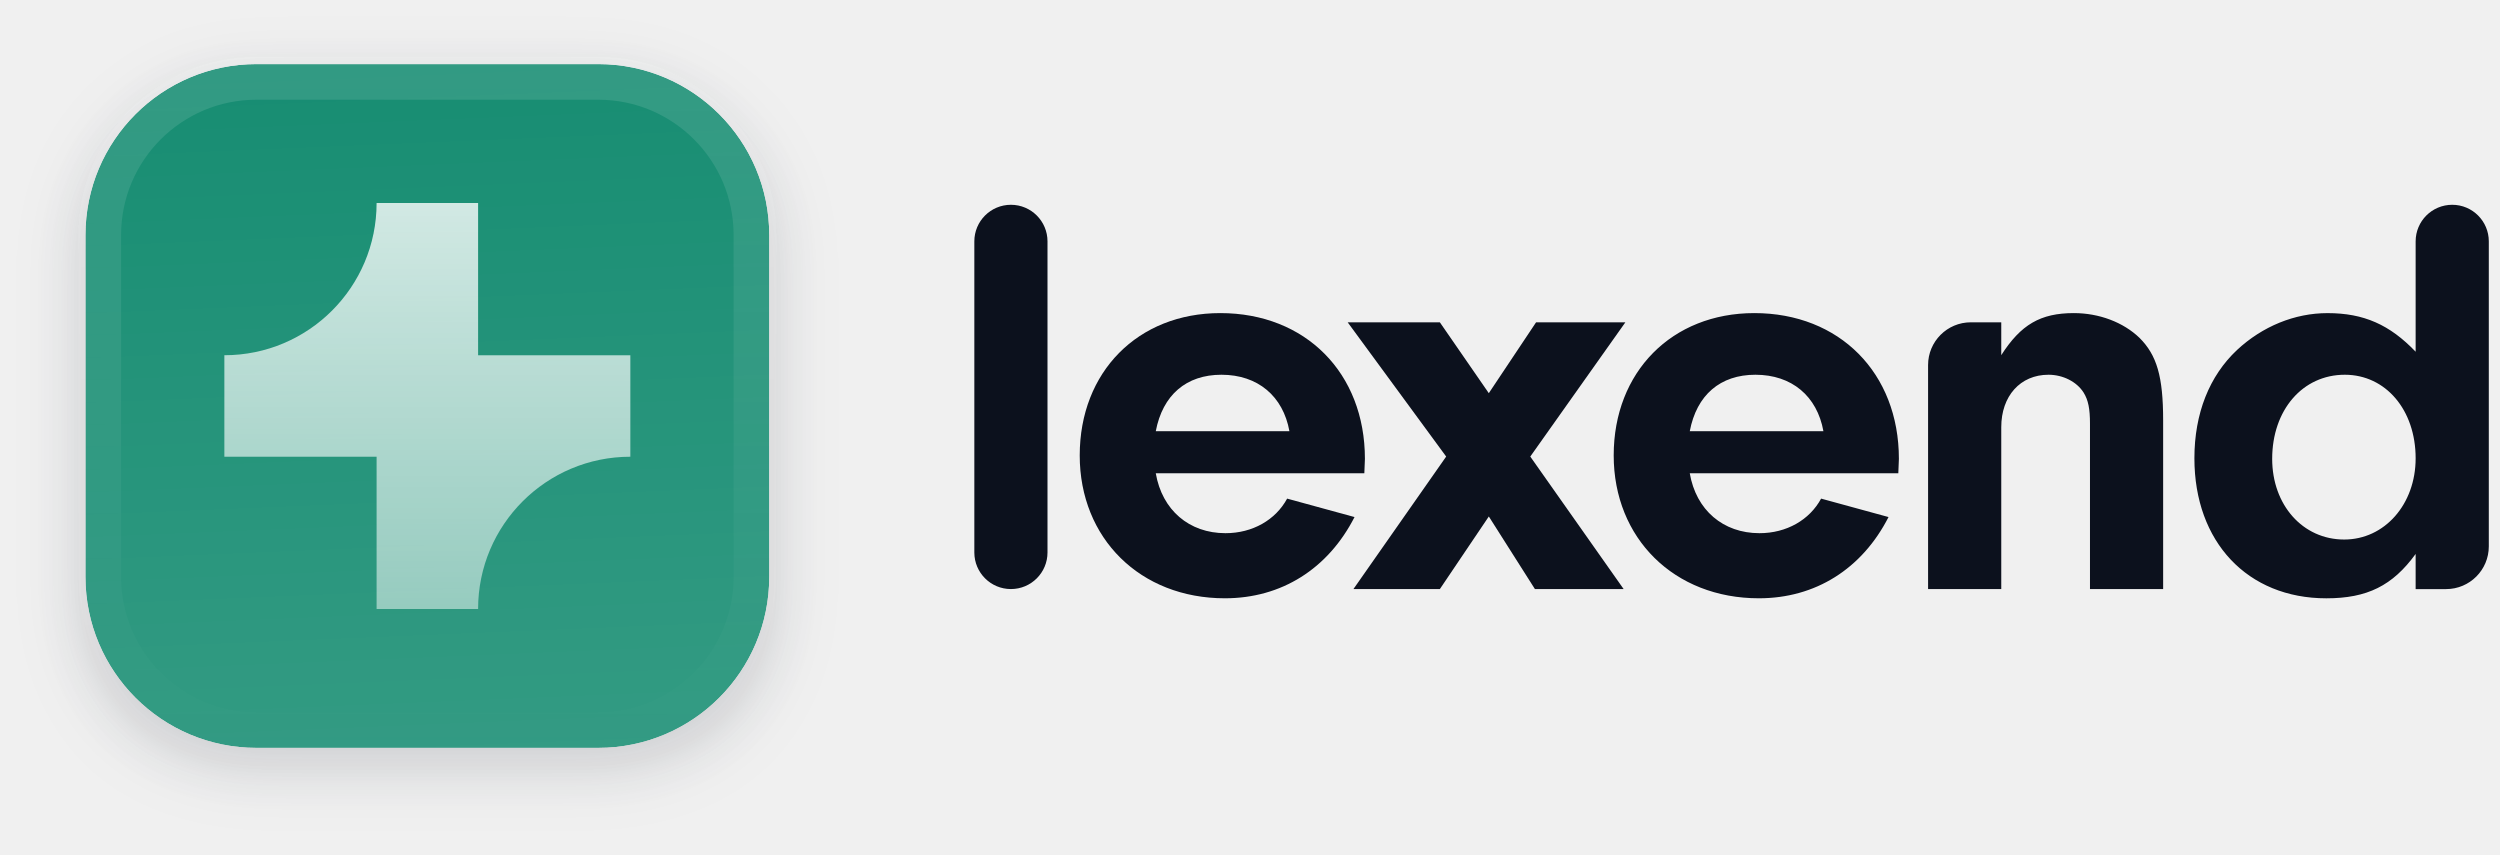
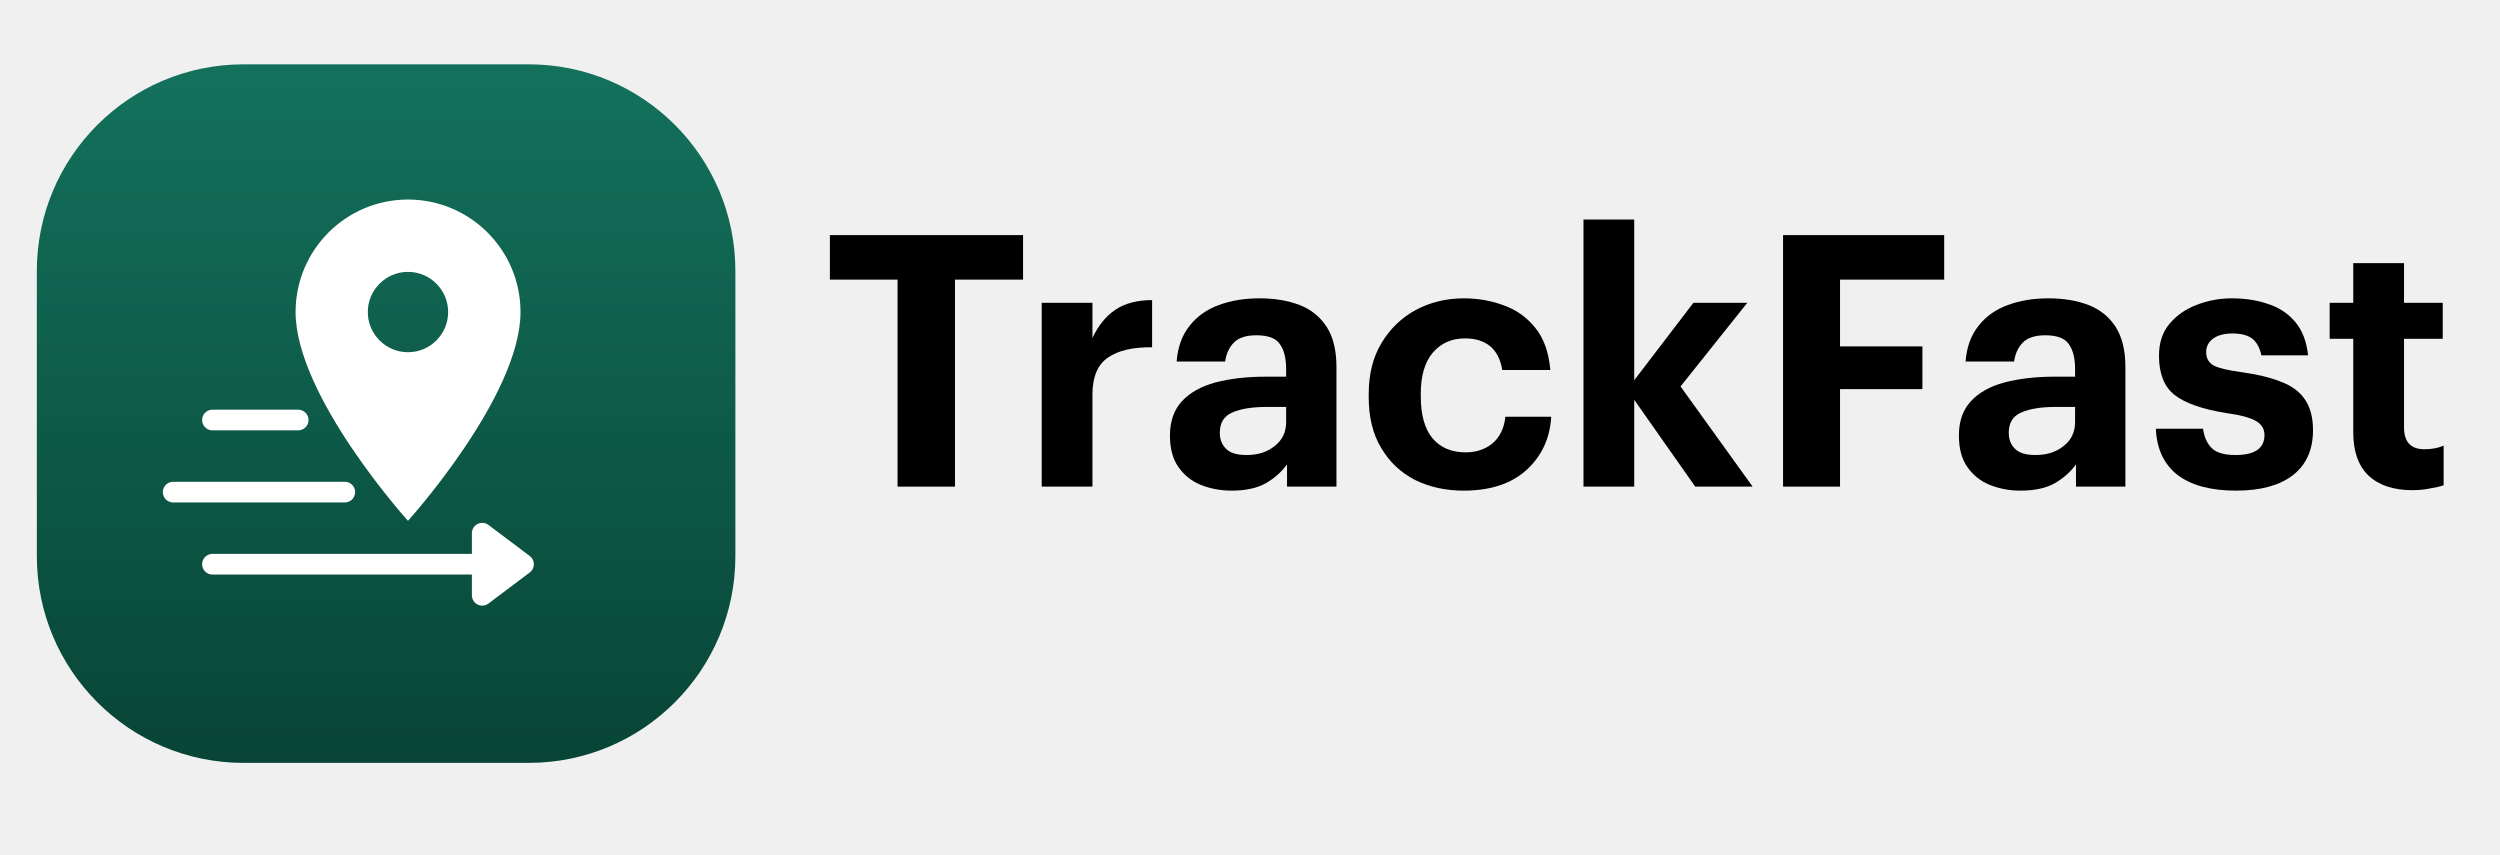
- <svg xmlns="http://www.w3.org/2000/svg" width="117" height="40" viewBox="0 0 117 40" fill="none">
-   <g filter="url(#filter0_dd_1019_33137)">
-     <mask id="a" style="mask-type:luminance" maskUnits="userSpaceOnUse" x="4" y="3" width="32" height="32">
-       <path d="M28 3H12a8 8 0 00-8 8v16a8 8 0 008 8h16a8 8 0 008-8V11a8 8 0 00-8-8z" fill="#fff" />
-     </mask>
-     <g mask="url(#a)">
-       <path d="M28 3H12a8 8 0 00-8 8v16a8 8 0 008 8h16a8 8 0 008-8V11a8 8 0 00-8-8z" fill="#178D72" />
-       <path d="M4 3h32v32H4V3z" fill="url(#paint0_linear_1019_33137)" />
-       <path d="M17.625 9.5a7.125 7.125 0 01-7.125 7.125v4.75h7.125V28.5h4.75a7.125 7.125 0 017.125-7.125v-4.75h-7.125V9.5h-4.75z" fill="url(#paint1_linear_1019_33137)" />
+ <svg xmlns="http://www.w3.org/2000/svg" width="117" zoomAndPan="magnify" viewBox="0 0 87.75 30" height="40" preserveAspectRatio="xMidYMid meet" version="1.0">
+   <defs>
+     <g />
+     <clipPath id="abd008b645">
+       <path d="M 28 6 L 86.215 6 L 86.215 20 L 28 20 Z M 28 6 " clip-rule="nonzero" />
+     </clipPath>
+     <clipPath id="d0aa66f4bb">
+       <rect x="0" width="59" y="0" height="14" />
+     </clipPath>
+     <clipPath id="24b39cafb3">
+       <path d="M 1.293 2.258 L 25.812 2.258 L 25.812 26.777 L 1.293 26.777 Z M 1.293 2.258 " clip-rule="nonzero" />
+     </clipPath>
+     <clipPath id="138787fa26">
+       <path d="M 25.812 9.512 L 25.812 19.523 C 25.812 23.527 22.566 26.777 18.559 26.777 L 8.547 26.777 C 4.543 26.777 1.293 23.527 1.293 19.523 L 1.293 9.512 C 1.293 5.504 4.543 2.258 8.547 2.258 L 18.559 2.258 C 22.566 2.258 25.812 5.504 25.812 9.512 Z M 25.812 9.512 " clip-rule="nonzero" />
+     </clipPath>
+     <clipPath id="c90cff9539">
+       <path d="M 0.293 0.258 L 24.812 0.258 L 24.812 24.777 L 0.293 24.777 Z M 0.293 0.258 " clip-rule="nonzero" />
+     </clipPath>
+     <clipPath id="1ae337490a">
+       <path d="M 24.812 7.512 L 24.812 17.523 C 24.812 21.527 21.566 24.777 17.559 24.777 L 7.547 24.777 C 3.543 24.777 0.293 21.527 0.293 17.523 L 0.293 7.512 C 0.293 3.504 3.543 0.258 7.547 0.258 L 17.559 0.258 C 21.566 0.258 24.812 3.504 24.812 7.512 Z M 24.812 7.512 " clip-rule="nonzero" />
+     </clipPath>
+     <linearGradient x1="128" gradientTransform="matrix(0.0957812, 0, 0, 0.0957812, 0.294353, 0.256135)" y1="0" x2="128" gradientUnits="userSpaceOnUse" y2="256" id="27bbd8c328">
+       <stop stop-opacity="1" stop-color="rgb(7.449%, 44.31%, 35.689%)" offset="0" />
+       <stop stop-opacity="1" stop-color="rgb(7.416%, 44.171%, 35.576%)" offset="0.016" />
+       <stop stop-opacity="1" stop-color="rgb(7.349%, 43.895%, 35.349%)" offset="0.031" />
+       <stop stop-opacity="1" stop-color="rgb(7.281%, 43.62%, 35.123%)" offset="0.047" />
+       <stop stop-opacity="1" stop-color="rgb(7.213%, 43.344%, 34.895%)" offset="0.062" />
+       <stop stop-opacity="1" stop-color="rgb(7.146%, 43.068%, 34.668%)" offset="0.078" />
+       <stop stop-opacity="1" stop-color="rgb(7.079%, 42.793%, 34.442%)" offset="0.094" />
+       <stop stop-opacity="1" stop-color="rgb(7.011%, 42.517%, 34.215%)" offset="0.109" />
+       <stop stop-opacity="1" stop-color="rgb(6.944%, 42.241%, 33.989%)" offset="0.125" />
+       <stop stop-opacity="1" stop-color="rgb(6.877%, 41.966%, 33.762%)" offset="0.141" />
+       <stop stop-opacity="1" stop-color="rgb(6.81%, 41.69%, 33.534%)" offset="0.156" />
+       <stop stop-opacity="1" stop-color="rgb(6.741%, 41.415%, 33.308%)" offset="0.172" />
+       <stop stop-opacity="1" stop-color="rgb(6.674%, 41.139%, 33.081%)" offset="0.188" />
+       <stop stop-opacity="1" stop-color="rgb(6.607%, 40.863%, 32.855%)" offset="0.203" />
+       <stop stop-opacity="1" stop-color="rgb(6.54%, 40.588%, 32.628%)" offset="0.219" />
+       <stop stop-opacity="1" stop-color="rgb(6.473%, 40.312%, 32.402%)" offset="0.234" />
+       <stop stop-opacity="1" stop-color="rgb(6.406%, 40.036%, 32.175%)" offset="0.25" />
+       <stop stop-opacity="1" stop-color="rgb(6.339%, 39.761%, 31.947%)" offset="0.266" />
+       <stop stop-opacity="1" stop-color="rgb(6.271%, 39.485%, 31.721%)" offset="0.281" />
+       <stop stop-opacity="1" stop-color="rgb(6.203%, 39.209%, 31.494%)" offset="0.297" />
+       <stop stop-opacity="1" stop-color="rgb(6.136%, 38.934%, 31.268%)" offset="0.312" />
+       <stop stop-opacity="1" stop-color="rgb(6.068%, 38.658%, 31.041%)" offset="0.328" />
+       <stop stop-opacity="1" stop-color="rgb(6.001%, 38.383%, 30.814%)" offset="0.344" />
+       <stop stop-opacity="1" stop-color="rgb(5.934%, 38.107%, 30.588%)" offset="0.359" />
+       <stop stop-opacity="1" stop-color="rgb(5.867%, 37.831%, 30.36%)" offset="0.375" />
+       <stop stop-opacity="1" stop-color="rgb(5.8%, 37.556%, 30.135%)" offset="0.391" />
+       <stop stop-opacity="1" stop-color="rgb(5.731%, 37.28%, 29.907%)" offset="0.406" />
+       <stop stop-opacity="1" stop-color="rgb(5.664%, 37.004%, 29.681%)" offset="0.422" />
+       <stop stop-opacity="1" stop-color="rgb(5.597%, 36.729%, 29.454%)" offset="0.438" />
+       <stop stop-opacity="1" stop-color="rgb(5.53%, 36.453%, 29.227%)" offset="0.453" />
+       <stop stop-opacity="1" stop-color="rgb(5.463%, 36.177%, 29.001%)" offset="0.469" />
+       <stop stop-opacity="1" stop-color="rgb(5.396%, 35.902%, 28.773%)" offset="0.484" />
+       <stop stop-opacity="1" stop-color="rgb(5.328%, 35.626%, 28.548%)" offset="0.5" />
+       <stop stop-opacity="1" stop-color="rgb(5.26%, 35.352%, 28.32%)" offset="0.516" />
+       <stop stop-opacity="1" stop-color="rgb(5.193%, 35.075%, 28.093%)" offset="0.531" />
+       <stop stop-opacity="1" stop-color="rgb(5.125%, 34.799%, 27.867%)" offset="0.547" />
+       <stop stop-opacity="1" stop-color="rgb(5.058%, 34.525%, 27.64%)" offset="0.562" />
+       <stop stop-opacity="1" stop-color="rgb(4.991%, 34.248%, 27.414%)" offset="0.578" />
+       <stop stop-opacity="1" stop-color="rgb(4.924%, 33.972%, 27.187%)" offset="0.594" />
+       <stop stop-opacity="1" stop-color="rgb(4.857%, 33.698%, 26.961%)" offset="0.609" />
+       <stop stop-opacity="1" stop-color="rgb(4.79%, 33.421%, 26.733%)" offset="0.625" />
+       <stop stop-opacity="1" stop-color="rgb(4.721%, 33.147%, 26.506%)" offset="0.641" />
+       <stop stop-opacity="1" stop-color="rgb(4.654%, 32.87%, 26.28%)" offset="0.656" />
+       <stop stop-opacity="1" stop-color="rgb(4.587%, 32.594%, 26.053%)" offset="0.672" />
+       <stop stop-opacity="1" stop-color="rgb(4.52%, 32.32%, 25.827%)" offset="0.688" />
+       <stop stop-opacity="1" stop-color="rgb(4.453%, 32.043%, 25.6%)" offset="0.703" />
+       <stop stop-opacity="1" stop-color="rgb(4.385%, 31.767%, 25.374%)" offset="0.719" />
+       <stop stop-opacity="1" stop-color="rgb(4.318%, 31.493%, 25.146%)" offset="0.734" />
+       <stop stop-opacity="1" stop-color="rgb(4.25%, 31.216%, 24.919%)" offset="0.75" />
+       <stop stop-opacity="1" stop-color="rgb(4.182%, 30.94%, 24.693%)" offset="0.766" />
+       <stop stop-opacity="1" stop-color="rgb(4.115%, 30.666%, 24.466%)" offset="0.781" />
+       <stop stop-opacity="1" stop-color="rgb(4.048%, 30.389%, 24.24%)" offset="0.797" />
+       <stop stop-opacity="1" stop-color="rgb(3.981%, 30.115%, 24.013%)" offset="0.812" />
+       <stop stop-opacity="1" stop-color="rgb(3.914%, 29.839%, 23.785%)" offset="0.828" />
+       <stop stop-opacity="1" stop-color="rgb(3.847%, 29.562%, 23.56%)" offset="0.844" />
+       <stop stop-opacity="1" stop-color="rgb(3.78%, 29.288%, 23.332%)" offset="0.859" />
+       <stop stop-opacity="1" stop-color="rgb(3.711%, 29.012%, 23.106%)" offset="0.875" />
+       <stop stop-opacity="1" stop-color="rgb(3.644%, 28.735%, 22.879%)" offset="0.891" />
+       <stop stop-opacity="1" stop-color="rgb(3.577%, 28.461%, 22.653%)" offset="0.906" />
+       <stop stop-opacity="1" stop-color="rgb(3.51%, 28.185%, 22.426%)" offset="0.922" />
+       <stop stop-opacity="1" stop-color="rgb(3.442%, 27.908%, 22.198%)" offset="0.938" />
+       <stop stop-opacity="1" stop-color="rgb(3.375%, 27.634%, 21.973%)" offset="0.953" />
+       <stop stop-opacity="1" stop-color="rgb(3.308%, 27.357%, 21.745%)" offset="0.969" />
+       <stop stop-opacity="1" stop-color="rgb(3.239%, 27.083%, 21.519%)" offset="0.984" />
+       <stop stop-opacity="1" stop-color="rgb(3.172%, 26.807%, 21.292%)" offset="1" />
+     </linearGradient>
+     <clipPath id="7ac4a79559">
+       <rect x="0" width="25" y="0" height="25" />
+     </clipPath>
+     <clipPath id="743d0fcafd">
+       <path d="M 10.375 7 L 18.359 7 L 18.359 18.613 L 10.375 18.613 Z M 10.375 7 " clip-rule="nonzero" />
+     </clipPath>
+   </defs>
+   <g clip-path="url(#abd008b645)">
+     <g transform="matrix(1, 0, 0, 1, 28, 6)">
+       <g clip-path="url(#d0aa66f4bb)">
+         <g fill="#000000" fill-opacity="1">
+           <g transform="translate(0.831694, 11.08034)">
+             <g>
+               <path d="M 2.672 0 L 2.672 -7.266 L 0.297 -7.266 L 0.297 -8.828 L 7.078 -8.828 L 7.078 -7.266 L 4.688 -7.266 L 4.688 0 Z M 2.672 0 " />
+             </g>
+           </g>
+         </g>
+         <g fill="#000000" fill-opacity="1">
+           <g transform="translate(7.766862, 11.08034)">
+             <g>
+               <path d="M 0.797 0 L 0.797 -6.453 L 2.578 -6.453 L 2.578 -5.219 C 2.785 -5.656 3.051 -5.984 3.375 -6.203 C 3.707 -6.43 4.141 -6.547 4.672 -6.547 L 4.672 -4.891 C 4.004 -4.898 3.488 -4.781 3.125 -4.531 C 2.758 -4.281 2.578 -3.848 2.578 -3.234 L 2.578 0 Z M 0.797 0 " />
+             </g>
+           </g>
+         </g>
+         <g fill="#000000" fill-opacity="1">
+           <g transform="translate(12.69065, 11.08034)">
+             <g>
+               <path d="M 2.531 0.141 C 2.145 0.141 1.785 0.07 1.453 -0.062 C 1.129 -0.195 0.867 -0.406 0.672 -0.688 C 0.473 -0.969 0.375 -1.336 0.375 -1.797 C 0.375 -2.297 0.516 -2.695 0.797 -3 C 1.078 -3.301 1.469 -3.52 1.969 -3.656 C 2.477 -3.789 3.066 -3.859 3.734 -3.859 L 4.453 -3.859 L 4.453 -4.125 C 4.453 -4.508 4.379 -4.801 4.234 -5 C 4.098 -5.207 3.82 -5.312 3.406 -5.312 C 3.051 -5.312 2.789 -5.227 2.625 -5.062 C 2.457 -4.895 2.352 -4.672 2.312 -4.391 L 0.609 -4.391 C 0.648 -4.898 0.801 -5.316 1.062 -5.641 C 1.32 -5.973 1.664 -6.219 2.094 -6.375 C 2.52 -6.531 2.992 -6.609 3.516 -6.609 C 4.047 -6.609 4.516 -6.531 4.922 -6.375 C 5.328 -6.219 5.645 -5.961 5.875 -5.609 C 6.102 -5.254 6.219 -4.785 6.219 -4.203 L 6.219 0 L 4.484 0 L 4.484 -0.781 C 4.297 -0.52 4.051 -0.301 3.75 -0.125 C 3.445 0.051 3.039 0.141 2.531 0.141 Z M 3.062 -1.109 C 3.457 -1.109 3.785 -1.211 4.047 -1.422 C 4.316 -1.629 4.453 -1.91 4.453 -2.266 L 4.453 -2.797 L 3.766 -2.797 C 3.242 -2.797 2.836 -2.727 2.547 -2.594 C 2.266 -2.469 2.125 -2.234 2.125 -1.891 C 2.125 -1.66 2.195 -1.473 2.344 -1.328 C 2.488 -1.18 2.727 -1.109 3.062 -1.109 Z M 3.062 -1.109 " />
+             </g>
+           </g>
+         </g>
+         <g fill="#000000" fill-opacity="1">
+           <g transform="translate(19.65064, 11.08034)">
+             <g>
+               <path d="M 3.719 0.141 C 3.094 0.141 2.523 0.016 2.016 -0.234 C 1.516 -0.492 1.117 -0.867 0.828 -1.359 C 0.535 -1.848 0.391 -2.441 0.391 -3.141 L 0.391 -3.25 C 0.391 -3.945 0.539 -4.547 0.844 -5.047 C 1.145 -5.547 1.547 -5.93 2.047 -6.203 C 2.555 -6.473 3.117 -6.609 3.734 -6.609 C 4.234 -6.609 4.703 -6.523 5.141 -6.359 C 5.578 -6.203 5.941 -5.941 6.234 -5.578 C 6.535 -5.211 6.711 -4.719 6.766 -4.094 L 5.078 -4.094 C 5.016 -4.477 4.867 -4.758 4.641 -4.938 C 4.422 -5.113 4.129 -5.203 3.766 -5.203 C 3.305 -5.203 2.93 -5.035 2.641 -4.703 C 2.359 -4.367 2.219 -3.891 2.219 -3.266 L 2.219 -3.172 C 2.219 -2.523 2.352 -2.035 2.625 -1.703 C 2.906 -1.367 3.297 -1.203 3.797 -1.203 C 4.16 -1.203 4.473 -1.305 4.734 -1.516 C 4.992 -1.734 5.145 -2.047 5.188 -2.453 L 6.797 -2.453 C 6.754 -1.691 6.461 -1.066 5.922 -0.578 C 5.391 -0.098 4.656 0.141 3.719 0.141 Z M 3.719 0.141 " />
+             </g>
+           </g>
+         </g>
+         <g fill="#000000" fill-opacity="1">
+           <g transform="translate(26.78339, 11.08034)">
+             <g>
+               <path d="M 0.797 0 L 0.797 -9.375 L 2.578 -9.375 L 2.578 -3.734 L 4.656 -6.453 L 6.547 -6.453 L 4.203 -3.516 L 6.734 0 L 4.719 0 L 2.578 -3.047 L 2.578 0 Z M 0.797 0 " />
+             </g>
+           </g>
+         </g>
+         <g fill="#000000" fill-opacity="1">
+           <g transform="translate(33.63231, 11.08034)">
+             <g>
+               <path d="M 0.953 0 L 0.953 -8.828 L 6.609 -8.828 L 6.609 -7.266 L 2.953 -7.266 L 2.953 -4.922 L 5.844 -4.922 L 5.844 -3.422 L 2.953 -3.422 L 2.953 0 Z M 0.953 0 " />
+             </g>
+           </g>
+         </g>
+         <g fill="#000000" fill-opacity="1">
+           <g transform="translate(40.38244, 11.08034)">
+             <g>
+               <path d="M 2.531 0.141 C 2.145 0.141 1.785 0.07 1.453 -0.062 C 1.129 -0.195 0.867 -0.406 0.672 -0.688 C 0.473 -0.969 0.375 -1.336 0.375 -1.797 C 0.375 -2.297 0.516 -2.695 0.797 -3 C 1.078 -3.301 1.469 -3.52 1.969 -3.656 C 2.477 -3.789 3.066 -3.859 3.734 -3.859 L 4.453 -3.859 L 4.453 -4.125 C 4.453 -4.508 4.379 -4.801 4.234 -5 C 4.098 -5.207 3.82 -5.312 3.406 -5.312 C 3.051 -5.312 2.789 -5.227 2.625 -5.062 C 2.457 -4.895 2.352 -4.672 2.312 -4.391 L 0.609 -4.391 C 0.648 -4.898 0.801 -5.316 1.062 -5.641 C 1.32 -5.973 1.664 -6.219 2.094 -6.375 C 2.52 -6.531 2.992 -6.609 3.516 -6.609 C 4.047 -6.609 4.516 -6.531 4.922 -6.375 C 5.328 -6.219 5.645 -5.961 5.875 -5.609 C 6.102 -5.254 6.219 -4.785 6.219 -4.203 L 6.219 0 L 4.484 0 L 4.484 -0.781 C 4.297 -0.52 4.051 -0.301 3.75 -0.125 C 3.445 0.051 3.039 0.141 2.531 0.141 Z M 3.062 -1.109 C 3.457 -1.109 3.785 -1.211 4.047 -1.422 C 4.316 -1.629 4.453 -1.91 4.453 -2.266 L 4.453 -2.797 L 3.766 -2.797 C 3.242 -2.797 2.836 -2.727 2.547 -2.594 C 2.266 -2.469 2.125 -2.234 2.125 -1.891 C 2.125 -1.66 2.195 -1.473 2.344 -1.328 C 2.488 -1.18 2.727 -1.109 3.062 -1.109 Z M 3.062 -1.109 " />
+             </g>
+           </g>
+         </g>
+         <g fill="#000000" fill-opacity="1">
+           <g transform="translate(47.34243, 11.08034)">
+             <g>
+               <path d="M 3.141 0.141 C 2.266 0.141 1.582 -0.039 1.094 -0.406 C 0.613 -0.781 0.359 -1.32 0.328 -2.031 L 1.984 -2.031 C 2.023 -1.738 2.129 -1.508 2.297 -1.344 C 2.461 -1.188 2.738 -1.109 3.125 -1.109 C 3.801 -1.109 4.141 -1.344 4.141 -1.812 C 4.141 -2.031 4.035 -2.195 3.828 -2.312 C 3.617 -2.426 3.285 -2.516 2.828 -2.578 C 1.973 -2.711 1.359 -2.926 0.984 -3.219 C 0.617 -3.508 0.438 -3.969 0.438 -4.594 C 0.438 -5.039 0.555 -5.41 0.797 -5.703 C 1.047 -6.004 1.363 -6.227 1.75 -6.375 C 2.145 -6.531 2.562 -6.609 3 -6.609 C 3.477 -6.609 3.906 -6.539 4.281 -6.406 C 4.664 -6.281 4.977 -6.07 5.219 -5.781 C 5.469 -5.488 5.617 -5.098 5.672 -4.609 L 4.031 -4.609 C 3.977 -4.867 3.875 -5.062 3.719 -5.188 C 3.562 -5.312 3.328 -5.375 3.016 -5.375 C 2.723 -5.375 2.492 -5.312 2.328 -5.188 C 2.172 -5.07 2.094 -4.914 2.094 -4.719 C 2.094 -4.508 2.18 -4.352 2.359 -4.25 C 2.547 -4.156 2.875 -4.078 3.344 -4.016 C 3.883 -3.941 4.336 -3.832 4.703 -3.688 C 5.078 -3.551 5.359 -3.348 5.547 -3.078 C 5.742 -2.805 5.844 -2.441 5.844 -1.984 C 5.844 -1.285 5.602 -0.754 5.125 -0.391 C 4.656 -0.035 3.992 0.141 3.141 0.141 Z M 3.141 0.141 " />
+             </g>
+           </g>
+         </g>
+         <g fill="#000000" fill-opacity="1">
+           <g transform="translate(53.53732, 11.08034)">
+             <g>
+               <path d="M 3.141 0.125 C 2.473 0.125 1.957 -0.047 1.594 -0.391 C 1.238 -0.734 1.062 -1.238 1.062 -1.906 L 1.062 -5.188 L 0.234 -5.188 L 0.234 -6.453 L 1.062 -6.453 L 1.062 -7.844 L 2.844 -7.844 L 2.844 -6.453 L 4.203 -6.453 L 4.203 -5.188 L 2.844 -5.188 L 2.844 -2.078 C 2.844 -1.566 3.082 -1.312 3.562 -1.312 C 3.812 -1.312 4.035 -1.352 4.234 -1.438 L 4.234 -0.047 C 4.109 -0.004 3.953 0.031 3.766 0.062 C 3.586 0.102 3.379 0.125 3.141 0.125 Z M 3.141 0.125 " />
+             </g>
+           </g>
+         </g>
+       </g>
    </g>
-     <path d="M28 3.667H12A7.333 7.333 0 004.667 11v16A7.333 7.333 0 0012 34.333h16A7.333 7.333 0 0035.333 27V11A7.333 7.333 0 0028 3.667z" stroke="url(#paint2_linear_1019_33137)" stroke-width="2" />
  </g>
-   <path d="M113.052 16.46v-5.164a1.712 1.712 0 113.424 0V25.57a2 2 0 01-2 2h-1.424v-1.645c-1.078 1.483-2.265 2.076-4.179 2.076-3.694 0-6.175-2.642-6.175-6.552 0-2.103.701-3.856 1.995-5.07 1.187-1.105 2.697-1.725 4.234-1.725 1.698 0 2.912.54 4.125 1.807zm-3.316 1.078c-1.969 0-3.398 1.645-3.398 3.937 0 2.157 1.429 3.775 3.371 3.775 1.887 0 3.343-1.645 3.343-3.802 0-2.265-1.402-3.91-3.316-3.91zm-19.502-.454a2 2 0 012-2h1.425v1.537c.916-1.429 1.833-1.968 3.397-1.968 1.187 0 2.319.431 3.074 1.16.809.808 1.105 1.806 1.105 3.855v7.9h-3.424V19.83c0-.701-.08-1.105-.297-1.456-.323-.512-.97-.836-1.644-.836-1.322 0-2.211.998-2.211 2.454v7.576h-3.425V17.084zm-1.393 5.065h-9.76c.296 1.726 1.563 2.804 3.262 2.804 1.267 0 2.346-.62 2.885-1.618l3.155.863C87.143 26.625 84.959 28 82.316 28c-3.963 0-6.795-2.804-6.795-6.687 0-3.91 2.724-6.66 6.58-6.66 3.99 0 6.767 2.804 6.767 6.822l-.027.674zm-9.76-1.968h6.255c-.296-1.645-1.483-2.643-3.182-2.643-1.644 0-2.75.944-3.073 2.643z" fill="#0C111D" />
-   <path d="M69.677 24.171l-2.292 3.398H63.34l4.341-6.202-4.61-6.283h4.314l2.291 3.317 2.212-3.316h4.179l-4.45 6.282 4.369 6.201h-4.152l-2.157-3.397z" fill="#0C111D" />
-   <path d="M63.85 22.149h-9.76c.297 1.726 1.564 2.804 3.262 2.804 1.268 0 2.346-.62 2.886-1.618l3.154.863C62.152 26.625 59.968 28 57.326 28c-3.964 0-6.795-2.804-6.795-6.687 0-3.91 2.723-6.66 6.579-6.66 3.99 0 6.768 2.804 6.768 6.822l-.027.674zm-9.76-1.968h6.255c-.296-1.645-1.483-2.643-3.181-2.643-1.645 0-2.75.944-3.074 2.643zm-5.067 5.675a1.712 1.712 0 11-3.424 0v-14.56a1.712 1.712 0 013.424 0v14.56z" fill="#0C111D" />
-   <defs>
-     <linearGradient id="paint0_linear_1019_33137" x1="20" y1="3" x2="21.333" y2="35" gradientUnits="userSpaceOnUse">
-       <stop stop-color="#fff" stop-opacity="0" />
-       <stop offset="1" stop-color="#fff" stop-opacity=".12" />
-     </linearGradient>
-     <linearGradient id="paint1_linear_1019_33137" x1="20" y1="9.5" x2="20" y2="28.5" gradientUnits="userSpaceOnUse">
-       <stop stop-color="#fff" stop-opacity=".8" />
-       <stop offset="1" stop-color="#fff" stop-opacity=".5" />
-     </linearGradient>
-     <linearGradient id="paint2_linear_1019_33137" x1="20" y1="3" x2="20" y2="35" gradientUnits="userSpaceOnUse">
-       <stop stop-color="#fff" stop-opacity=".12" />
-       <stop offset="1" stop-color="#fff" stop-opacity="0" />
-     </linearGradient>
-     <filter id="filter0_dd_1019_33137" x=".667" y=".667" width="38.667" height="38.667" filterUnits="userSpaceOnUse" color-interpolation-filters="sRGB">
-       <feFlood flood-opacity="0" result="BackgroundImageFix" />
-       <feColorMatrix in="SourceAlpha" values="0 0 0 0 0 0 0 0 0 0 0 0 0 0 0 0 0 0 127 0" result="hardAlpha" />
-       <feOffset dy="1" />
-       <feGaussianBlur stdDeviation="1" />
-       <feColorMatrix values="0 0 0 0 0.063 0 0 0 0 0.094 0 0 0 0 0.157 0 0 0 0.06 0" />
-       <feBlend in2="BackgroundImageFix" result="effect1_dropShadow_1019_33137" />
-       <feColorMatrix in="SourceAlpha" values="0 0 0 0 0 0 0 0 0 0 0 0 0 0 0 0 0 0 127 0" result="hardAlpha" />
-       <feOffset dy="1" />
-       <feGaussianBlur stdDeviation="1.5" />
-       <feColorMatrix values="0 0 0 0 0.063 0 0 0 0 0.094 0 0 0 0 0.157 0 0 0 0.1 0" />
-       <feBlend in2="effect1_dropShadow_1019_33137" result="effect2_dropShadow_1019_33137" />
-       <feBlend in="SourceGraphic" in2="effect2_dropShadow_1019_33137" result="shape" />
-     </filter>
-   </defs>
+   <g clip-path="url(#24b39cafb3)">
+     <g clip-path="url(#138787fa26)">
+       <g transform="matrix(1, 0, 0, 1, 1, 2)">
+         <g clip-path="url(#7ac4a79559)">
+           <g clip-path="url(#c90cff9539)">
+             <g clip-path="url(#1ae337490a)">
+               <path fill="url(#27bbd8c328)" d="M 0.293 0.258 L 0.293 24.777 L 24.812 24.777 L 24.812 0.258 Z M 0.293 0.258 " fill-rule="nonzero" />
+             </g>
+           </g>
+         </g>
+       </g>
+     </g>
+   </g>
+   <path stroke-linecap="round" transform="matrix(0.725806, 0, 0, 0.725806, 7.095754, 14.3811)" fill="none" stroke-linejoin="miter" d="M 0.498 0.498 L 4.642 0.498 " stroke="#ffffff" stroke-width="1" stroke-opacity="1" stroke-miterlimit="4" />
+   <path stroke-linecap="round" transform="matrix(0.725806, 0, 0, 0.725806, 5.716238, 16.91128)" fill="none" stroke-linejoin="miter" d="M 0.499 0.499 L 8.798 0.499 " stroke="#ffffff" stroke-width="1" stroke-opacity="1" stroke-miterlimit="4" />
+   <path stroke-linecap="round" transform="matrix(0.725806, 0, 0, 0.725806, 7.095754, 19.44147)" fill="none" stroke-linejoin="miter" d="M 0.498 0.5 L 13.043 0.5 " stroke="#ffffff" stroke-width="1" stroke-opacity="1" stroke-miterlimit="4" />
+   <path stroke-linecap="round" transform="matrix(0.725806, 0, 0, 0.725806, 7.095754, 19.44147)" fill-opacity="1" fill="#ffffff" fill-rule="nonzero" stroke-linejoin="round" d="M 13.544 -1.001 L 15.54 0.5 L 13.544 2.002 Z M 13.544 -1.001 " stroke="#ffffff" stroke-width="1" stroke-opacity="1" stroke-miterlimit="4" />
+   <g clip-path="url(#743d0fcafd)">
+     <path fill="#ffffff" d="M 14.32 7.004 C 12.141 7.004 10.375 8.773 10.375 10.953 C 10.375 13.91 14.32 18.281 14.32 18.281 C 14.32 18.281 18.27 13.91 18.27 10.953 C 18.27 8.773 16.5 7.004 14.32 7.004 Z M 14.32 12.363 C 13.543 12.363 12.91 11.73 12.91 10.953 C 12.91 10.176 13.543 9.543 14.32 9.543 C 15.098 9.543 15.73 10.176 15.73 10.953 C 15.73 11.73 15.098 12.363 14.32 12.363 Z M 14.32 12.363 " fill-opacity="1" fill-rule="nonzero" />
+   </g>
</svg>
